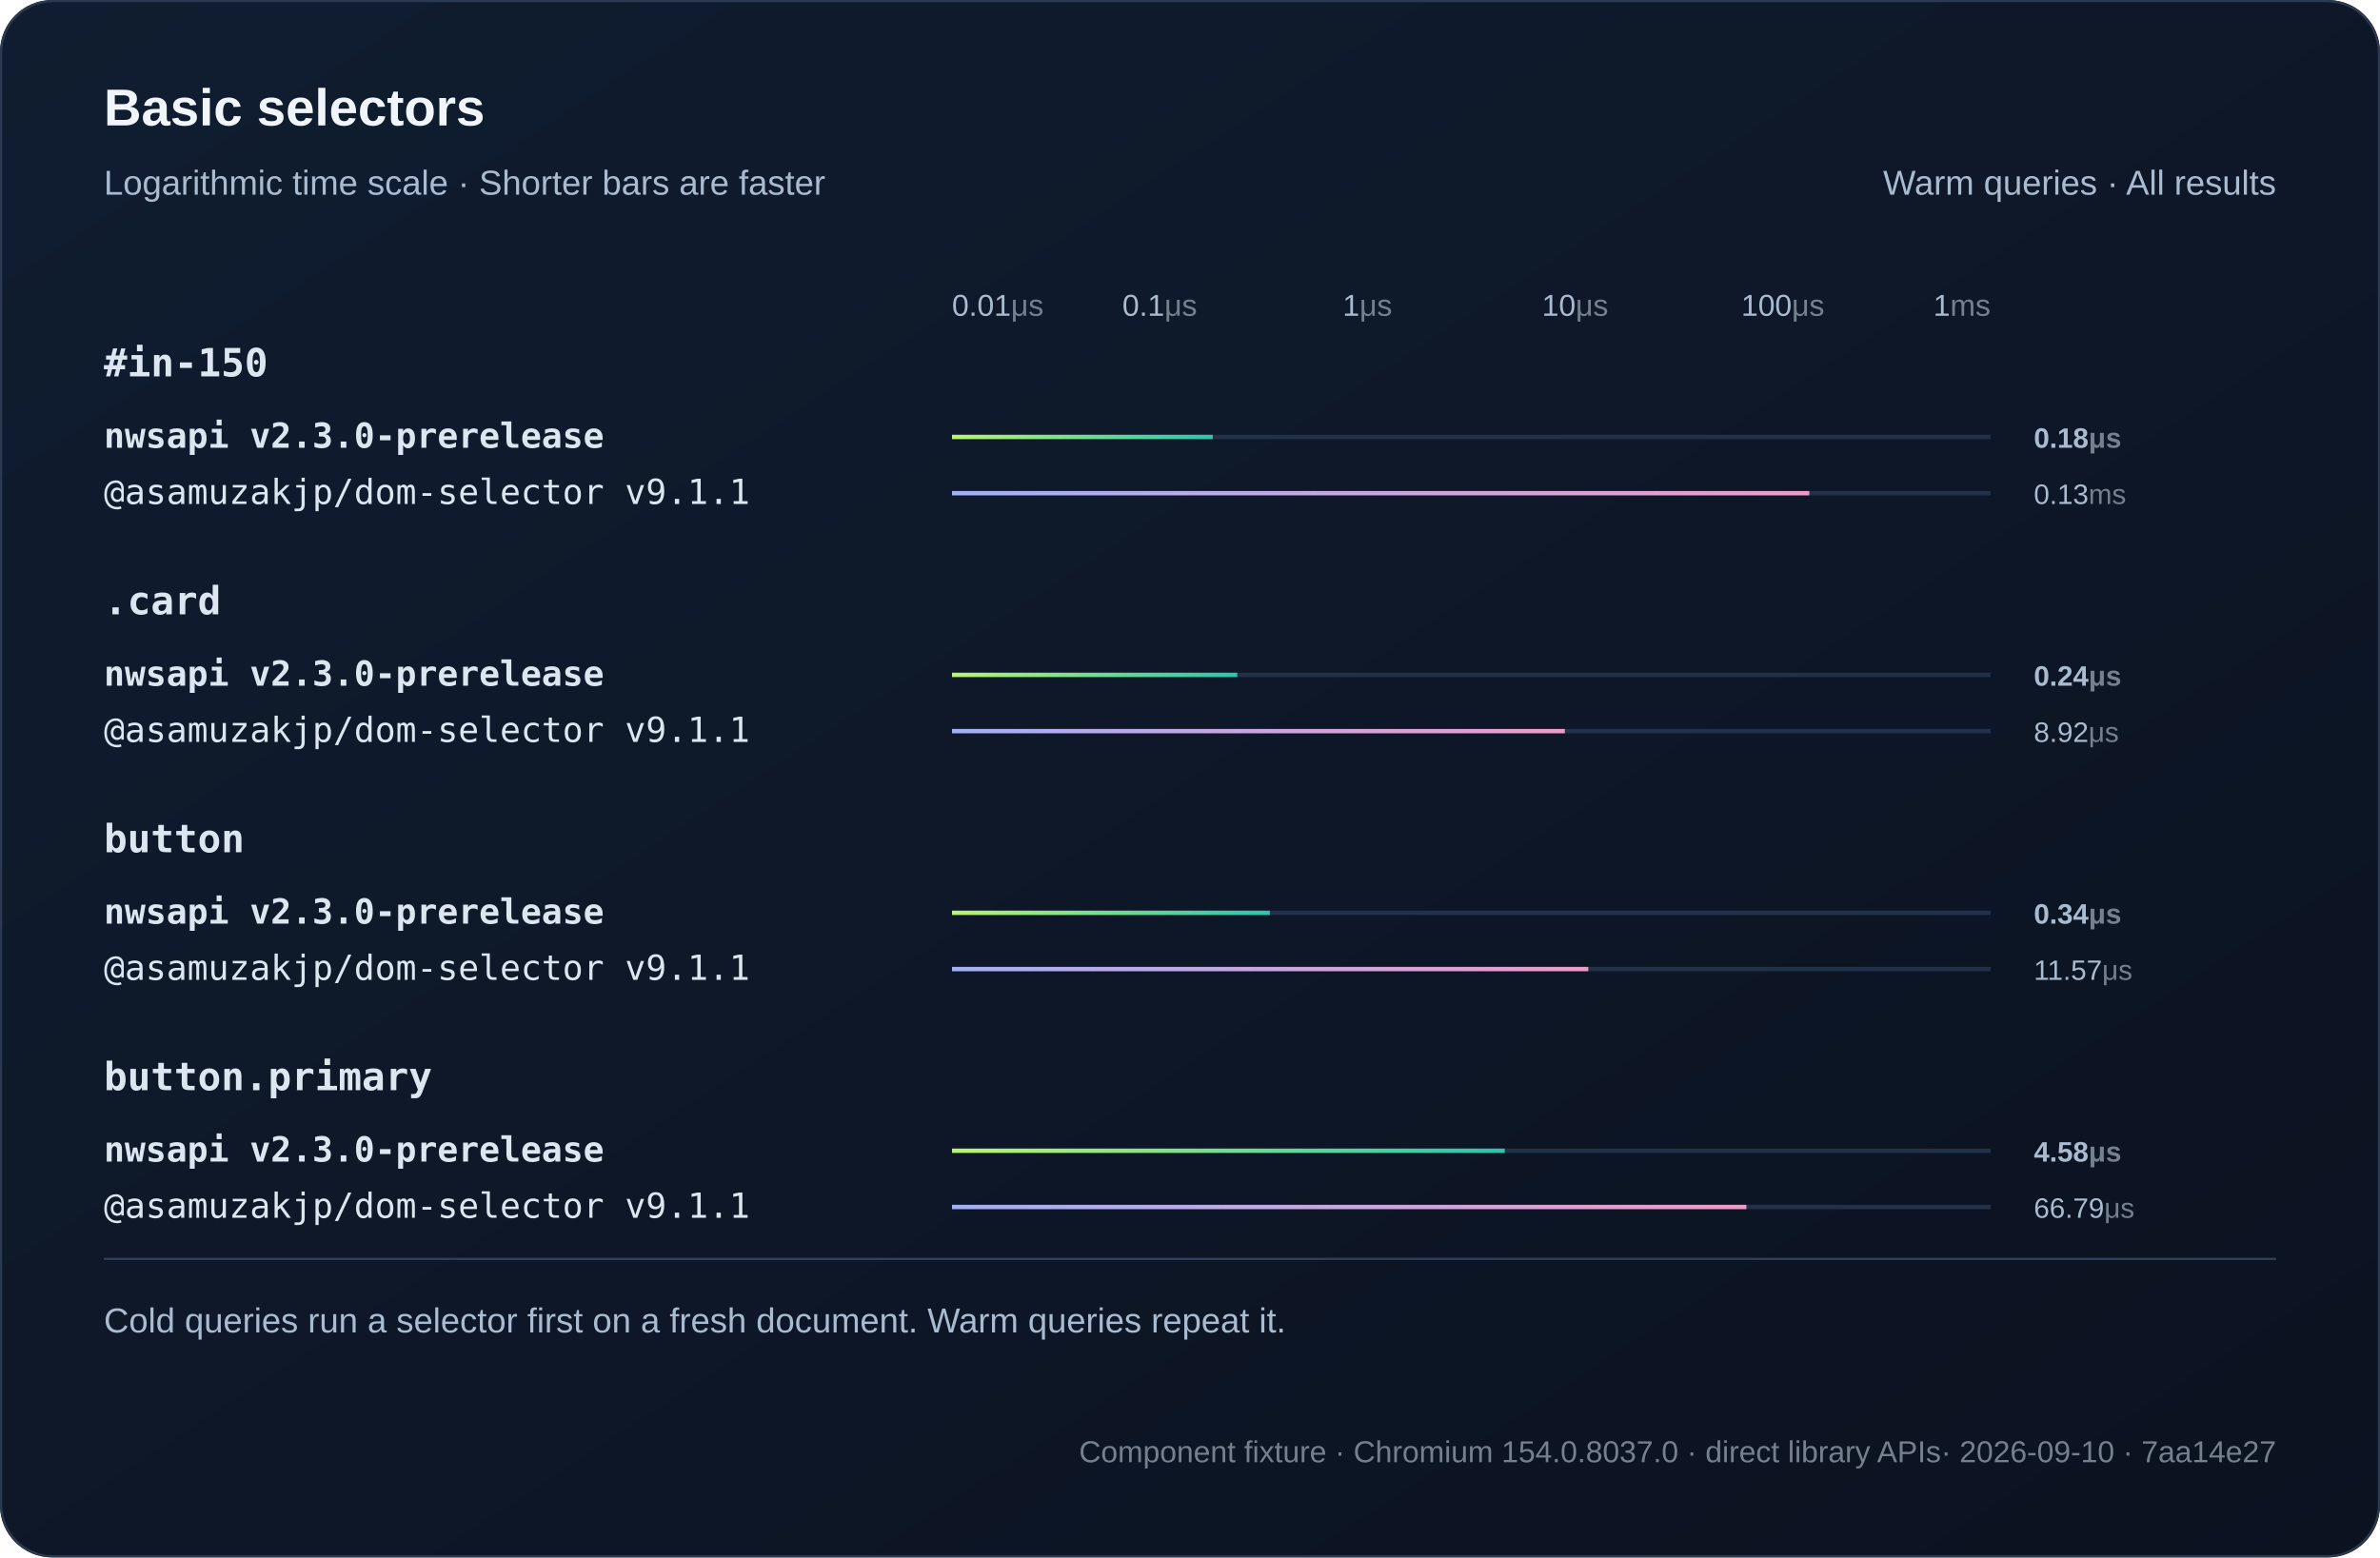
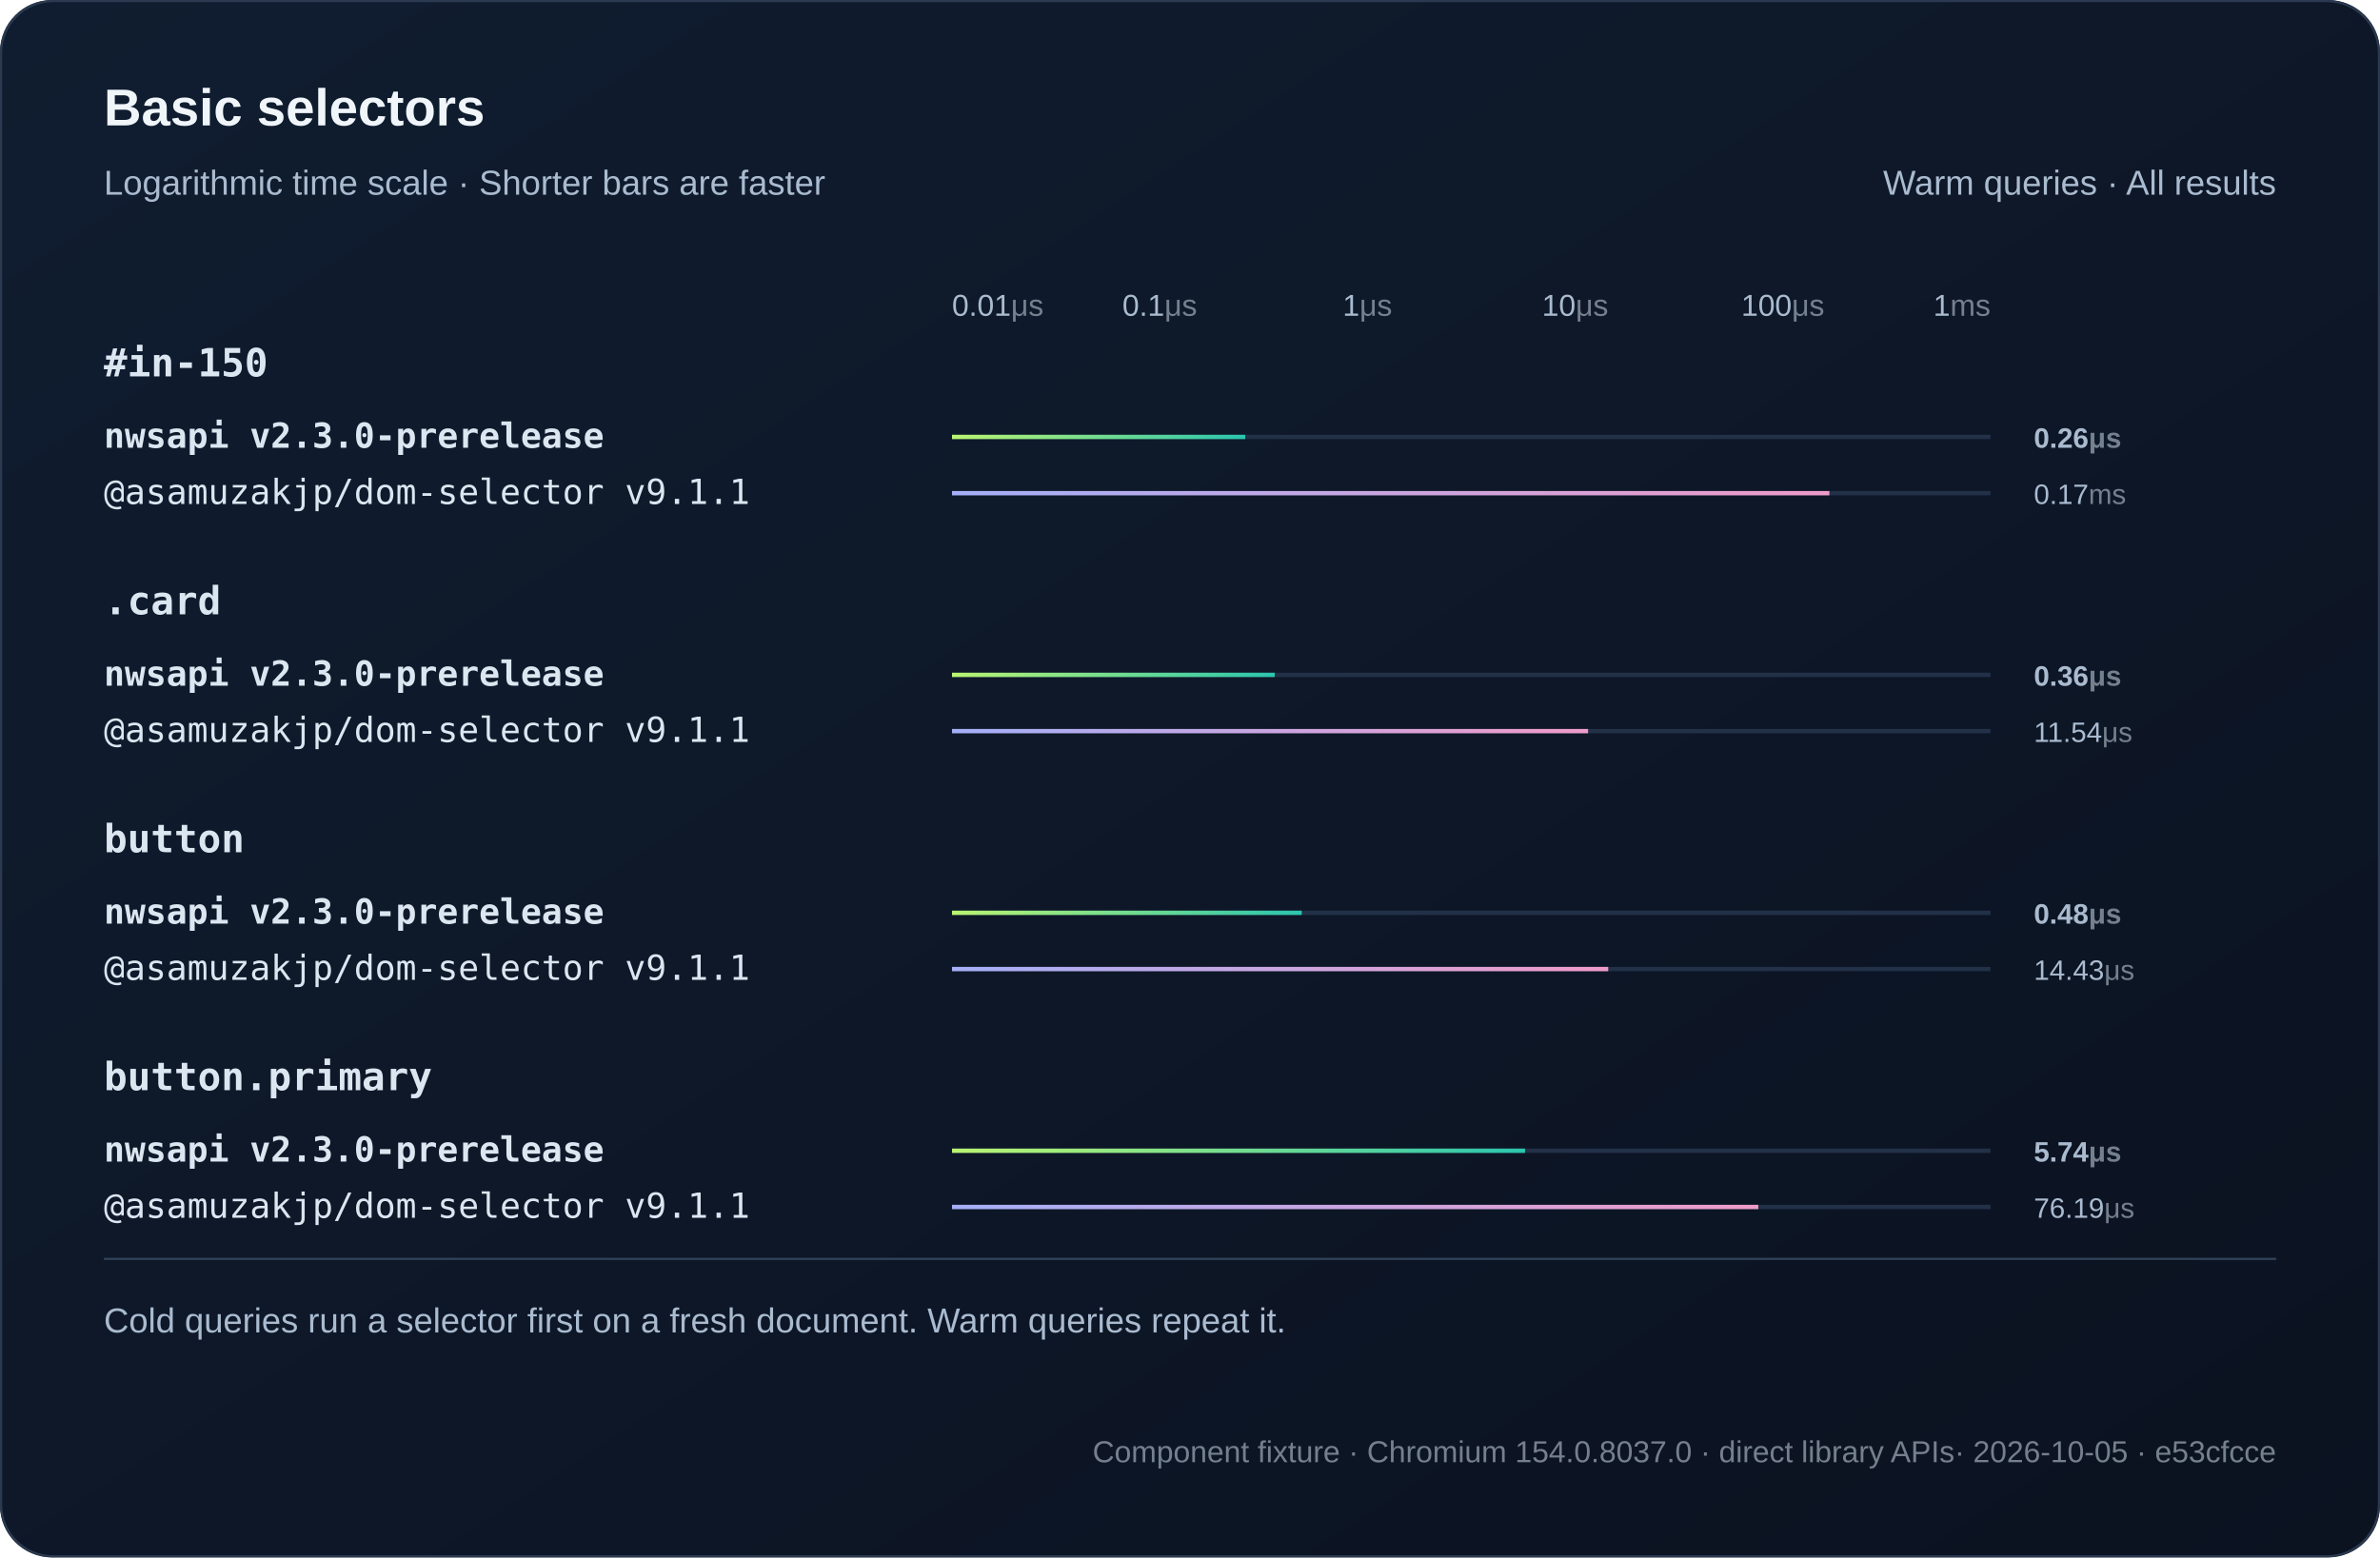
<svg xmlns="http://www.w3.org/2000/svg" width="1100" height="720" viewBox="0 0 1100 720" role="img">
  <defs>
    <linearGradient id="bg" x2="1" y2="1">
      <stop stop-color="#101d30" />
      <stop offset="1" stop-color="#0b1220" />
    </linearGradient>
    <linearGradient id="series0">
      <stop stop-color="#baf471" />
      <stop offset="1" stop-color="#2bc5ae" />
    </linearGradient>
    <linearGradient id="series1">
      <stop stop-color="#a4aff7" />
      <stop offset="1" stop-color="#ef9bc9" />
    </linearGradient>
  </defs>
  <style>text{font-family:Arial,Helvetica,sans-serif;fill:#f0f5fa}
.muted{fill:#aabbd0;font:16px Arial,Helvetica,sans-serif}
.code{font:18px Consolas,Menlo,monospace;fill:#dce6f1}
.note .code{font:16px Consolas,Menlo,monospace}
.metadata,.metadata .code{fill:#75808e;font-size:14px}
.chart-title{font-size:24px;font-weight:700}
.unit{fill:#75808e}
.package{font-family:Consolas,Menlo,monospace}
.comparison{font-size:14px;font-variant-numeric:tabular-nums}
.tick{fill:#aabbd0;font-size:12px}
.time{fill:#aabbd0;font-size:13px;font-variant-numeric:tabular-nums}
.engine{font-size:16px}.selector{font-weight:600}.tick{font-size:14px}</style>
  <rect width="1100" height="720" rx="24" fill="url(#bg)" />
  <rect x=".5" y=".5" width="1099" height="719" rx="24" fill="none" stroke="#2b3a50" />
  <text x="48" y="58" class="chart-title">Basic selectors</text>
  <text x="48" y="90" class="muted">Logarithmic time scale · Shorter bars are faster</text>
  <text x="1052" y="90" text-anchor="end" class="muted">Warm queries · All results</text>
  <text x="440" y="146" text-anchor="start" class="tick">0.01<tspan class="unit">μs</tspan>
  </text>
  <text x="536" y="146" text-anchor="middle" class="tick">0.1<tspan class="unit">μs</tspan>
  </text>
  <text x="632" y="146" text-anchor="middle" class="tick">1<tspan class="unit">μs</tspan>
  </text>
  <text x="728" y="146" text-anchor="middle" class="tick">10<tspan class="unit">μs</tspan>
  </text>
  <text x="824" y="146" text-anchor="middle" class="tick">100<tspan class="unit">μs</tspan>
  </text>
  <text x="920" y="146" text-anchor="end" class="tick">1<tspan class="unit">ms</tspan>
  </text>
  <text x="48" y="174" class="code selector">#in-150</text>
  <g>
    <text x="48" y="207" class="code engine" style="font-weight:700">nwsapi v2.3.0-prerelease</text>
    <path d="M440 202h480" stroke="#223048" stroke-width="2" />
-     <rect class="bar" x="440" y="201" width="120.53" height="2" fill="url(#series0)" />
-     <text x="940" y="207" class="time" style="font-weight:700">0.18<tspan class="unit">μs</tspan>
+     <rect class="bar" x="440" y="201" width="135.53" height="2" fill="url(#series0)" />
+     <text x="940" y="207" class="time" style="font-weight:700">0.26<tspan class="unit">μs</tspan>
    </text>
  </g>
  <g>
    <text x="48" y="233" class="code engine">@asamuzakjp/dom-selector v9.1.1</text>
    <path d="M440 228h480" stroke="#223048" stroke-width="2" />
-     <rect class="bar" x="440" y="227" width="396.23" height="2" fill="url(#series1)" />
-     <text x="940" y="233" class="time">0.13<tspan class="unit">ms</tspan>
+     <rect class="bar" x="440" y="227" width="405.52" height="2" fill="url(#series1)" />
+     <text x="940" y="233" class="time">0.17<tspan class="unit">ms</tspan>
    </text>
  </g>
  <text x="48" y="284" class="code selector">.card</text>
  <g>
    <text x="48" y="317" class="code engine" style="font-weight:700">nwsapi v2.3.0-prerelease</text>
    <path d="M440 312h480" stroke="#223048" stroke-width="2" />
-     <rect class="bar" x="440" y="311" width="131.85" height="2" fill="url(#series0)" />
-     <text x="940" y="317" class="time" style="font-weight:700">0.24<tspan class="unit">μs</tspan>
+     <rect class="bar" x="440" y="311" width="149.16" height="2" fill="url(#series0)" />
+     <text x="940" y="317" class="time" style="font-weight:700">0.36<tspan class="unit">μs</tspan>
    </text>
  </g>
  <g>
    <text x="48" y="343" class="code engine">@asamuzakjp/dom-selector v9.1.1</text>
    <path d="M440 338h480" stroke="#223048" stroke-width="2" />
-     <rect class="bar" x="440" y="337" width="283.24" height="2" fill="url(#series1)" />
-     <text x="940" y="343" class="time">8.92<tspan class="unit">μs</tspan>
+     <rect class="bar" x="440" y="337" width="293.98" height="2" fill="url(#series1)" />
+     <text x="940" y="343" class="time">11.54<tspan class="unit">μs</tspan>
    </text>
  </g>
  <text x="48" y="394" class="code selector">button</text>
  <g>
    <text x="48" y="427" class="code engine" style="font-weight:700">nwsapi v2.3.0-prerelease</text>
    <path d="M440 422h480" stroke="#223048" stroke-width="2" />
-     <rect class="bar" x="440" y="421" width="146.9" height="2" fill="url(#series0)" />
-     <text x="940" y="427" class="time" style="font-weight:700">0.34<tspan class="unit">μs</tspan>
+     <rect class="bar" x="440" y="421" width="161.64" height="2" fill="url(#series0)" />
+     <text x="940" y="427" class="time" style="font-weight:700">0.48<tspan class="unit">μs</tspan>
    </text>
  </g>
  <g>
    <text x="48" y="453" class="code engine">@asamuzakjp/dom-selector v9.1.1</text>
    <path d="M440 448h480" stroke="#223048" stroke-width="2" />
-     <rect class="bar" x="440" y="447" width="294.08" height="2" fill="url(#series1)" />
-     <text x="940" y="453" class="time">11.57<tspan class="unit">μs</tspan>
+     <rect class="bar" x="440" y="447" width="303.29" height="2" fill="url(#series1)" />
+     <text x="940" y="453" class="time">14.43<tspan class="unit">μs</tspan>
    </text>
  </g>
  <text x="48" y="504" class="code selector">button.primary</text>
  <g>
    <text x="48" y="537" class="code engine" style="font-weight:700">nwsapi v2.3.0-prerelease</text>
    <path d="M440 532h480" stroke="#223048" stroke-width="2" />
-     <rect class="bar" x="440" y="531" width="255.48" height="2" fill="url(#series0)" />
-     <text x="940" y="537" class="time" style="font-weight:700">4.58<tspan class="unit">μs</tspan>
+     <rect class="bar" x="440" y="531" width="264.85" height="2" fill="url(#series0)" />
+     <text x="940" y="537" class="time" style="font-weight:700">5.74<tspan class="unit">μs</tspan>
    </text>
  </g>
  <g>
    <text x="48" y="563" class="code engine">@asamuzakjp/dom-selector v9.1.1</text>
    <path d="M440 558h480" stroke="#223048" stroke-width="2" />
-     <rect class="bar" x="440" y="557" width="367.17" height="2" fill="url(#series1)" />
-     <text x="940" y="563" class="time">66.79<tspan class="unit">μs</tspan>
+     <rect class="bar" x="440" y="557" width="372.66" height="2" fill="url(#series1)" />
+     <text x="940" y="563" class="time">76.19<tspan class="unit">μs</tspan>
    </text>
  </g>
  <path d="M48 582h1004" stroke="#304159" />
  <text x="48" y="616" class="muted">Cold queries run a selector first on a fresh document. Warm queries repeat it.</text>
-   <text x="1052" y="676" text-anchor="end" class="muted note metadata">Component fixture · Chromium 154.0.8037.0 · direct library APIs<tspan fill="#75808e"> · 2026-09-10 · 7aa14e27</tspan>
+   <text x="1052" y="676" text-anchor="end" class="muted note metadata">Component fixture · Chromium 154.0.8037.0 · direct library APIs<tspan fill="#75808e"> · 2026-10-05 · e53cfcce</tspan>
  </text>
</svg>
